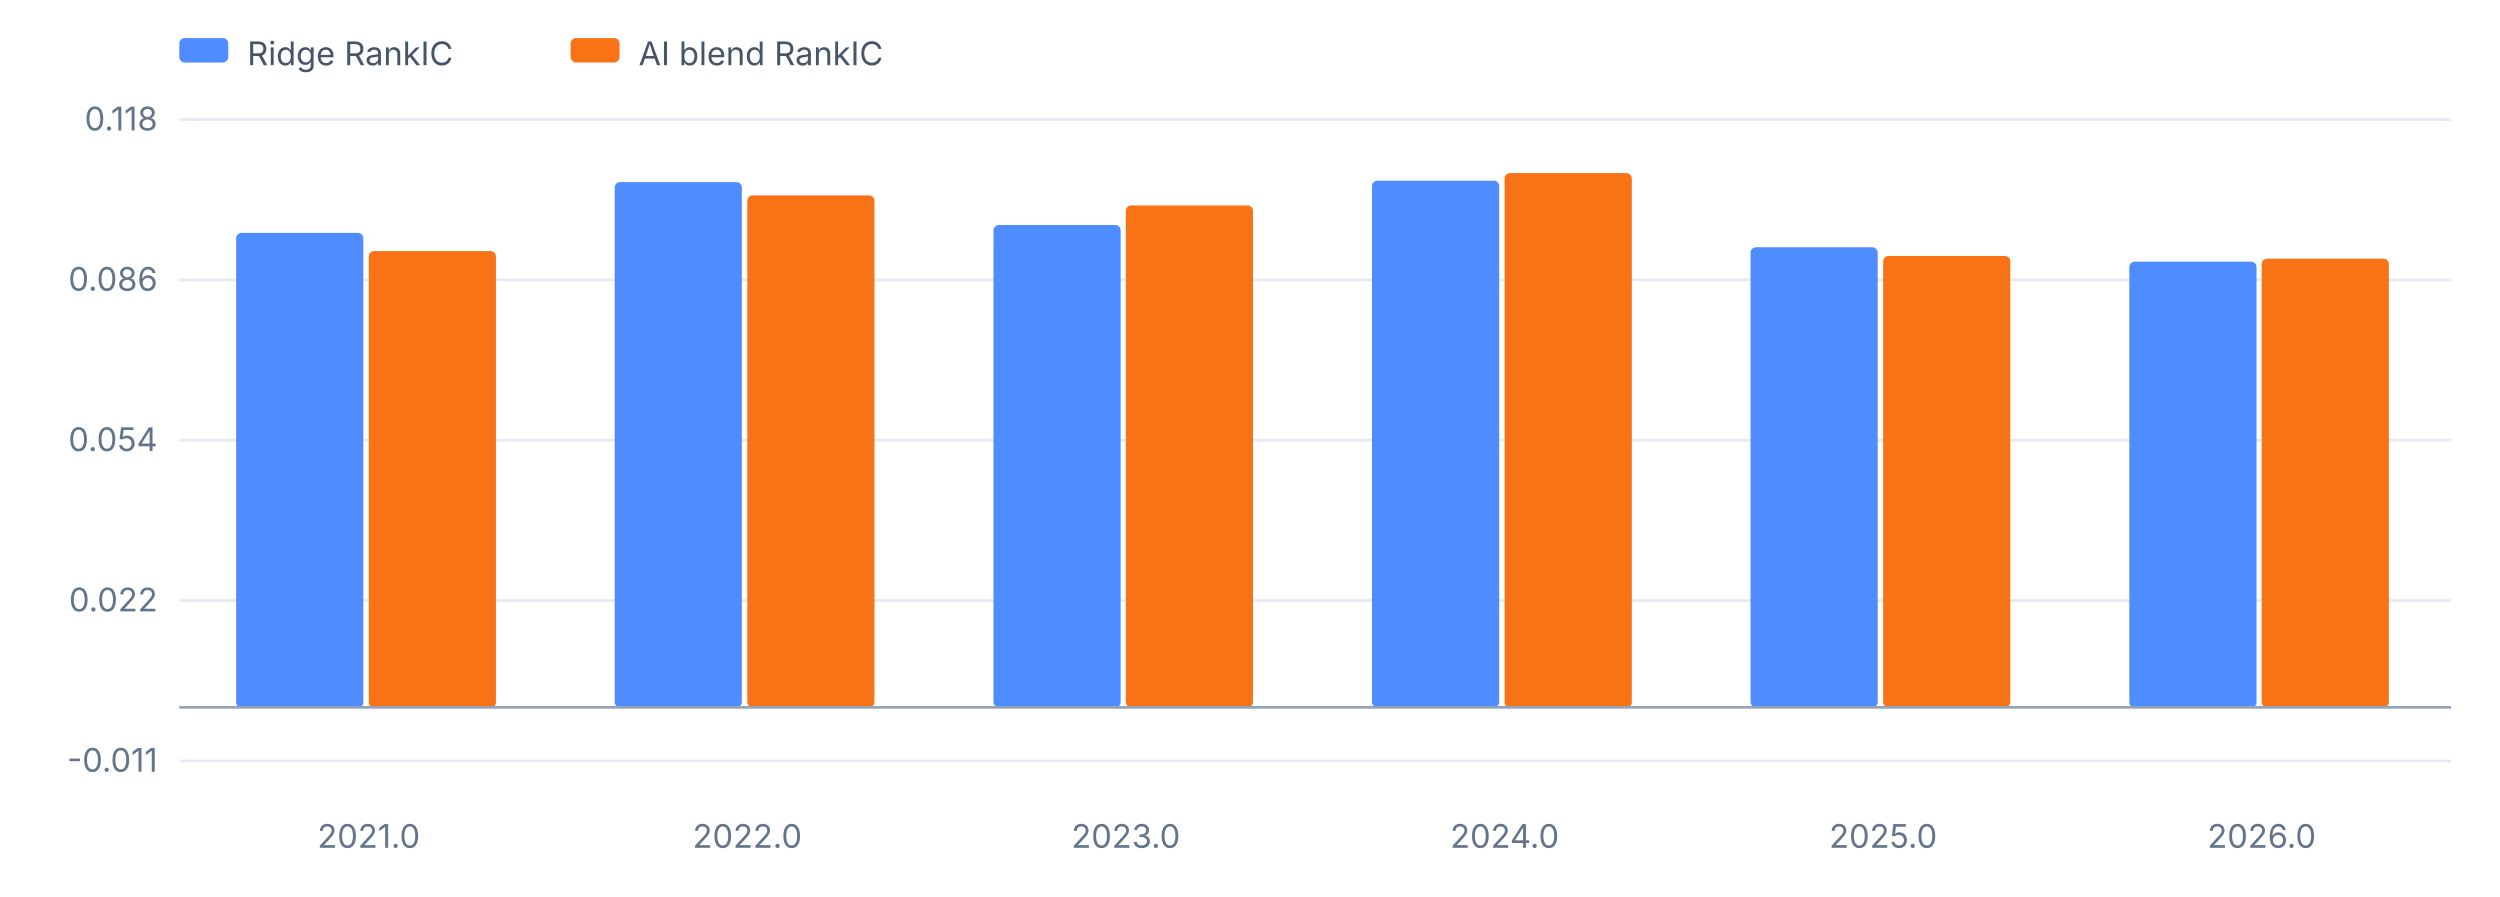
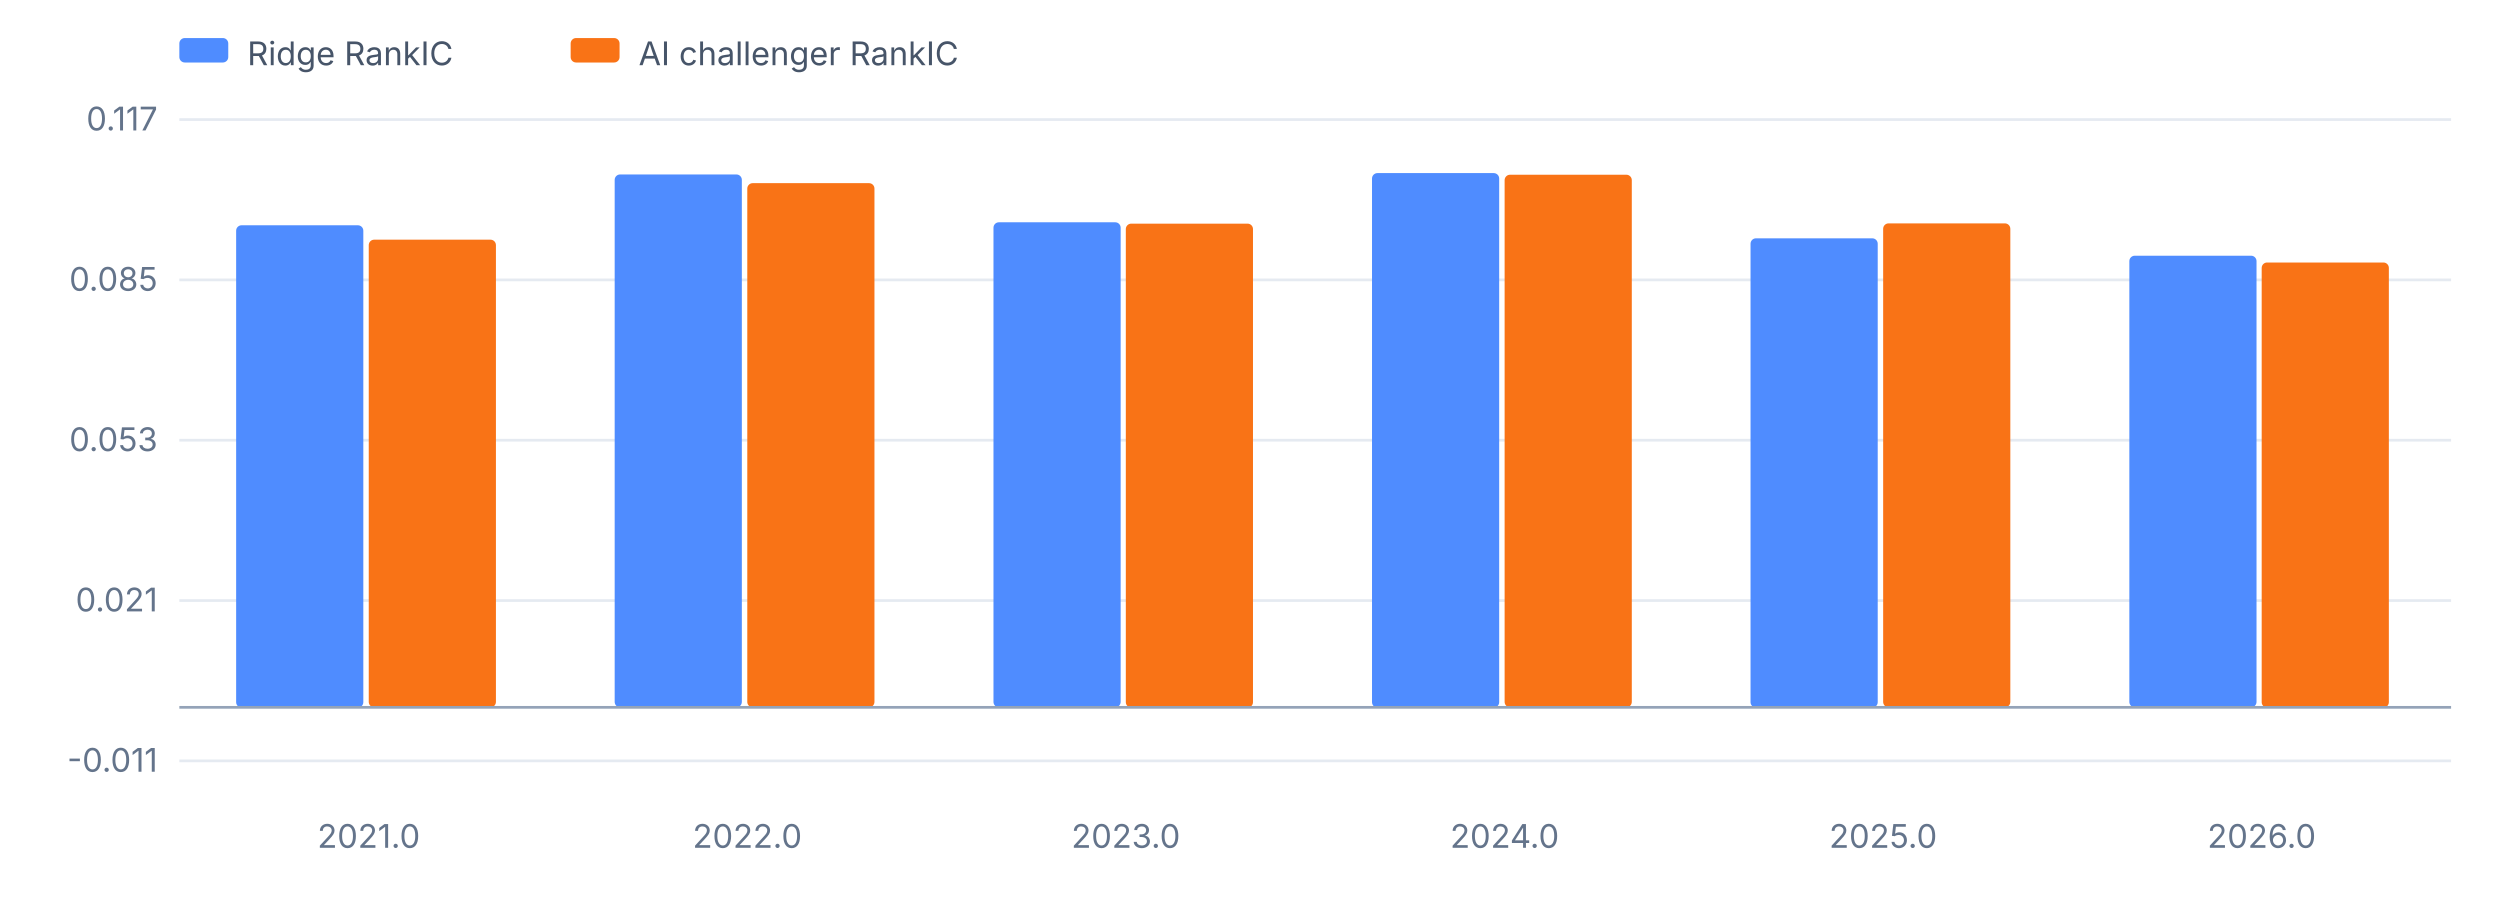
<svg xmlns="http://www.w3.org/2000/svg" viewBox="0 0 920 330" role="img" style="background:#fff;font-family:Inter,system-ui,Microsoft YaHei,sans-serif">
  <rect x="66" y="14" width="18" height="9" fill="#4f8cff" rx="2" />
  <text x="91" y="24" fill="#475569" font-size="12">Ridge RankIC</text>
  <rect x="210" y="14" width="18" height="9" fill="#f97316" rx="2" />
-   <text x="235" y="24" fill="#475569" font-size="12">AI blend RankIC</text>
+   <text x="235" y="24" fill="#475569" font-size="12">AI challenger RankIC</text>
  <line x1="66" y1="280.0" x2="902" y2="280.0" stroke="#e5eaf1" />
  <text x="58" y="284.0" text-anchor="end" fill="#64748b" font-size="12">-0.011</text>
  <line x1="66" y1="221.0" x2="902" y2="221.0" stroke="#e5eaf1" />
-   <text x="58" y="225.0" text-anchor="end" fill="#64748b" font-size="12">0.022</text>
+   <text x="58" y="225.0" text-anchor="end" fill="#64748b" font-size="12">0.021</text>
  <line x1="66" y1="162.0" x2="902" y2="162.0" stroke="#e5eaf1" />
-   <text x="58" y="166.0" text-anchor="end" fill="#64748b" font-size="12">0.054</text>
+   <text x="58" y="166.0" text-anchor="end" fill="#64748b" font-size="12">0.053</text>
  <line x1="66" y1="103.0" x2="902" y2="103.0" stroke="#e5eaf1" />
-   <text x="58" y="107.0" text-anchor="end" fill="#64748b" font-size="12">0.086</text>
+   <text x="58" y="107.0" text-anchor="end" fill="#64748b" font-size="12">0.085</text>
  <line x1="66" y1="44.0" x2="902" y2="44.0" stroke="#e5eaf1" />
-   <text x="58" y="48.0" text-anchor="end" fill="#64748b" font-size="12">0.118</text>
-   <rect x="86.9" y="85.7" width="46.8" height="174.7" fill="#4f8cff" rx="2" />
-   <rect x="135.7" y="92.4" width="46.8" height="168.0" fill="#f97316" rx="2" />
+   <text x="58" y="48.0" text-anchor="end" fill="#64748b" font-size="12">0.117</text>
+   <rect x="86.9" y="82.9" width="46.8" height="177.5" fill="#4f8cff" rx="2" />
+   <rect x="135.7" y="88.2" width="46.8" height="172.1" fill="#f97316" rx="2" />
  <text x="135.7" y="312" text-anchor="middle" fill="#64748b" font-size="12">2021.0</text>
-   <rect x="226.2" y="67.0" width="46.8" height="193.3" fill="#4f8cff" rx="2" />
-   <rect x="275.0" y="71.9" width="46.8" height="188.4" fill="#f97316" rx="2" />
+   <rect x="226.2" y="64.2" width="46.8" height="196.1" fill="#4f8cff" rx="2" />
+   <rect x="275.0" y="67.4" width="46.8" height="192.9" fill="#f97316" rx="2" />
  <text x="275.0" y="312" text-anchor="middle" fill="#64748b" font-size="12">2022.0</text>
-   <rect x="365.6" y="82.8" width="46.8" height="177.5" fill="#4f8cff" rx="2" />
-   <rect x="414.3" y="75.6" width="46.8" height="184.7" fill="#f97316" rx="2" />
+   <rect x="365.6" y="81.8" width="46.8" height="178.5" fill="#4f8cff" rx="2" />
+   <rect x="414.3" y="82.3" width="46.8" height="178.1" fill="#f97316" rx="2" />
  <text x="414.3" y="312" text-anchor="middle" fill="#64748b" font-size="12">2023.0</text>
-   <rect x="504.9" y="66.5" width="46.8" height="193.8" fill="#4f8cff" rx="2" />
-   <rect x="553.7" y="63.7" width="46.8" height="196.7" fill="#f97316" rx="2" />
+   <rect x="504.9" y="63.7" width="46.8" height="196.7" fill="#4f8cff" rx="2" />
+   <rect x="553.7" y="64.3" width="46.8" height="196.0" fill="#f97316" rx="2" />
  <text x="553.7" y="312" text-anchor="middle" fill="#64748b" font-size="12">2024.0</text>
-   <rect x="644.2" y="91.0" width="46.8" height="169.3" fill="#4f8cff" rx="2" />
-   <rect x="693.0" y="94.2" width="46.8" height="166.1" fill="#f97316" rx="2" />
+   <rect x="644.2" y="87.7" width="46.8" height="172.7" fill="#4f8cff" rx="2" />
+   <rect x="693.0" y="82.2" width="46.8" height="178.1" fill="#f97316" rx="2" />
  <text x="693.0" y="312" text-anchor="middle" fill="#64748b" font-size="12">2025.0</text>
-   <rect x="783.6" y="96.3" width="46.8" height="164.1" fill="#4f8cff" rx="2" />
-   <rect x="832.3" y="95.2" width="46.8" height="165.1" fill="#f97316" rx="2" />
+   <rect x="783.6" y="94.1" width="46.8" height="166.2" fill="#4f8cff" rx="2" />
+   <rect x="832.3" y="96.6" width="46.8" height="163.8" fill="#f97316" rx="2" />
  <text x="832.3" y="312" text-anchor="middle" fill="#64748b" font-size="12">2026.0</text>
  <line x1="66" y1="260.3" x2="902" y2="260.3" stroke="#94a3b8" />
</svg>
